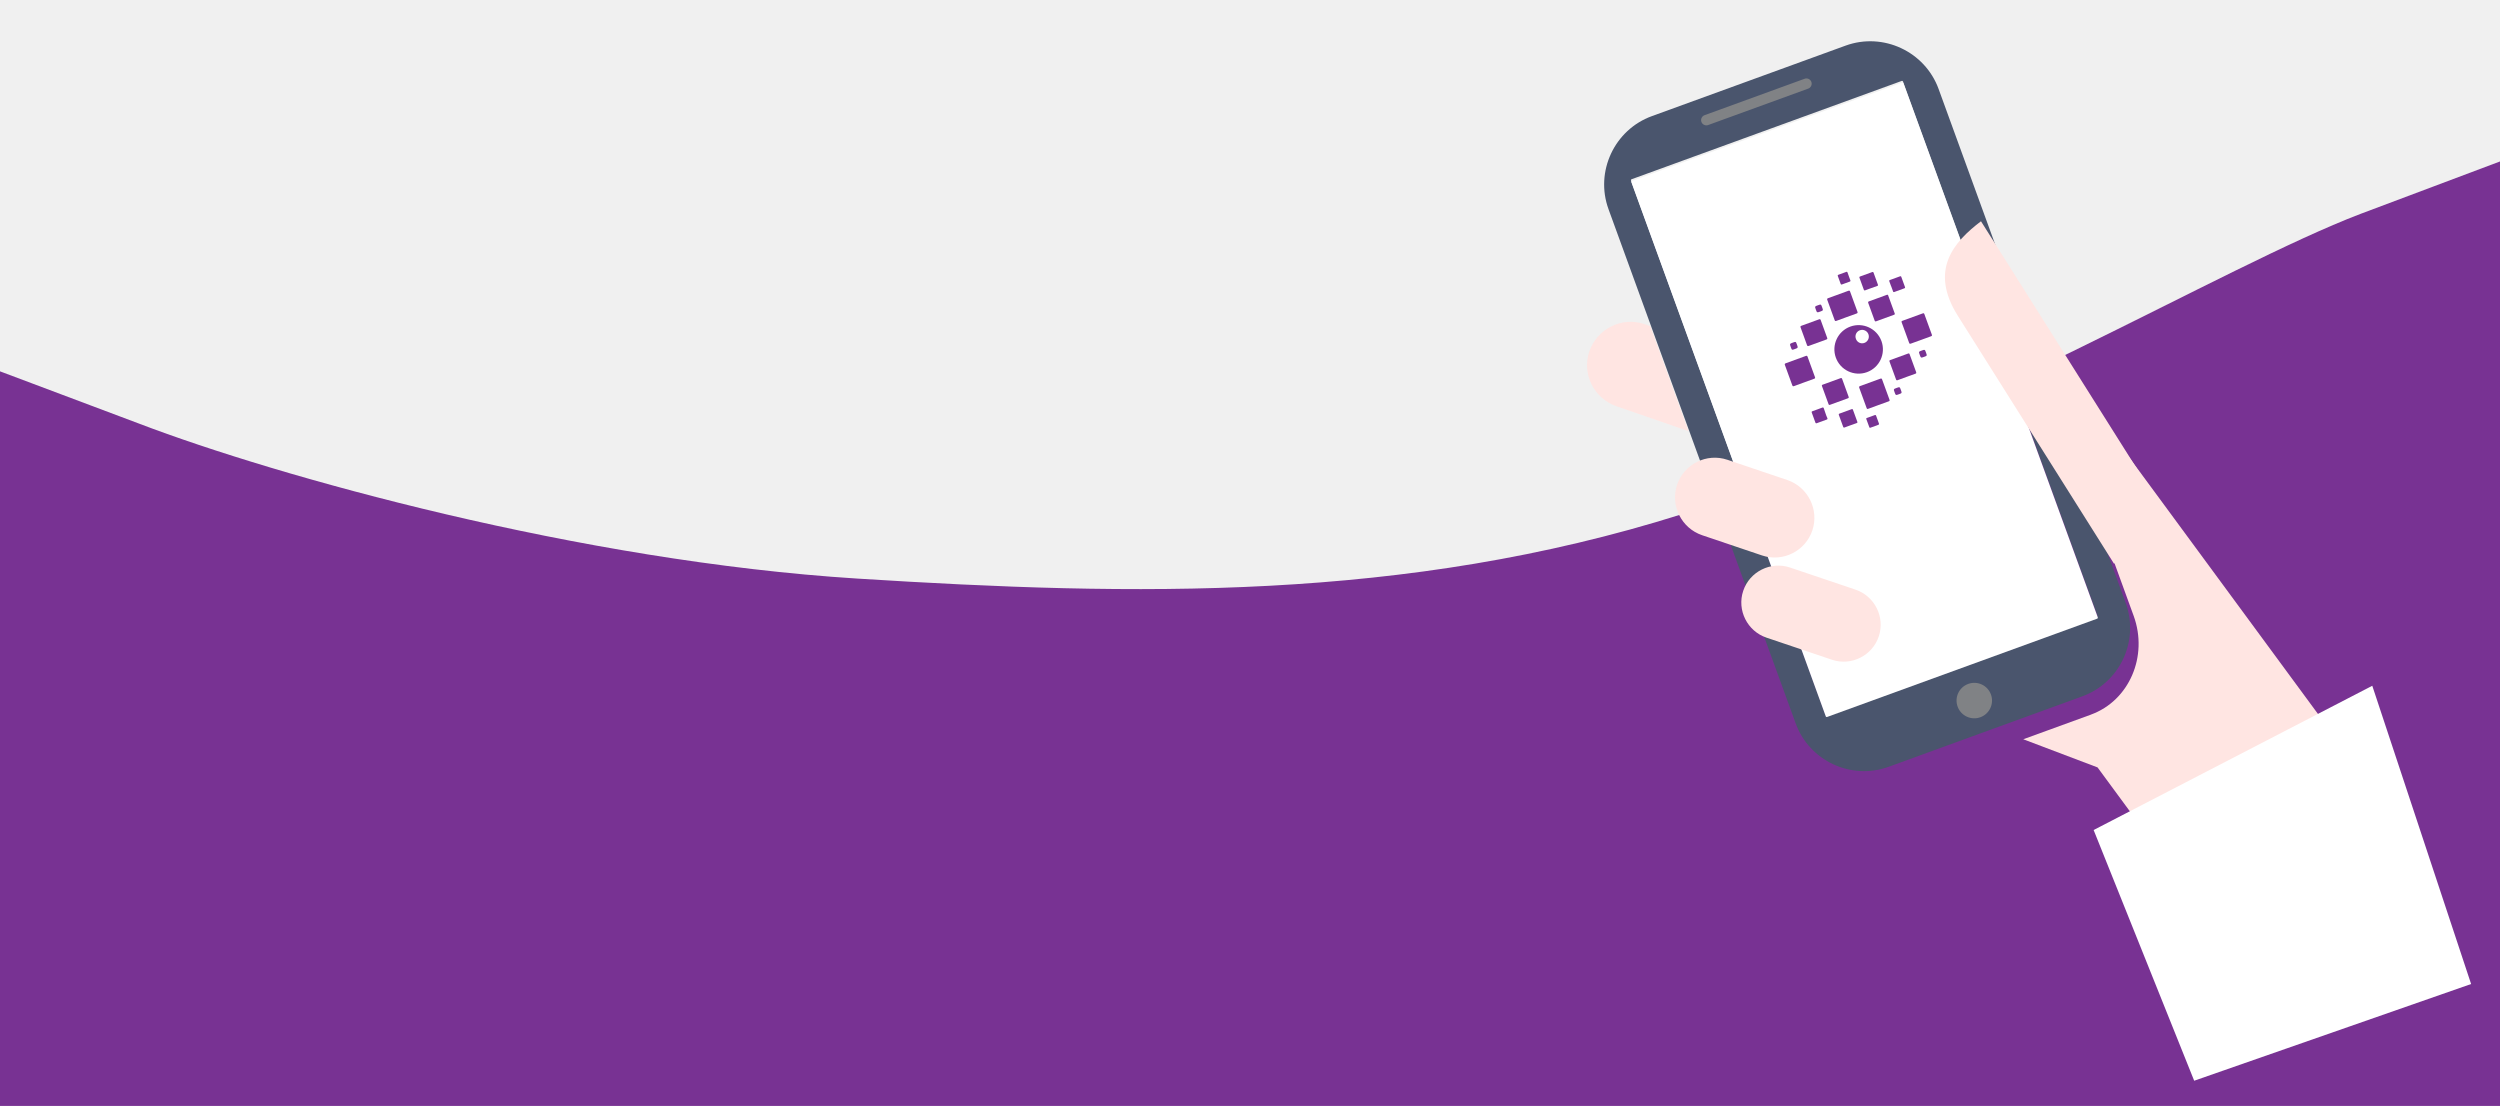
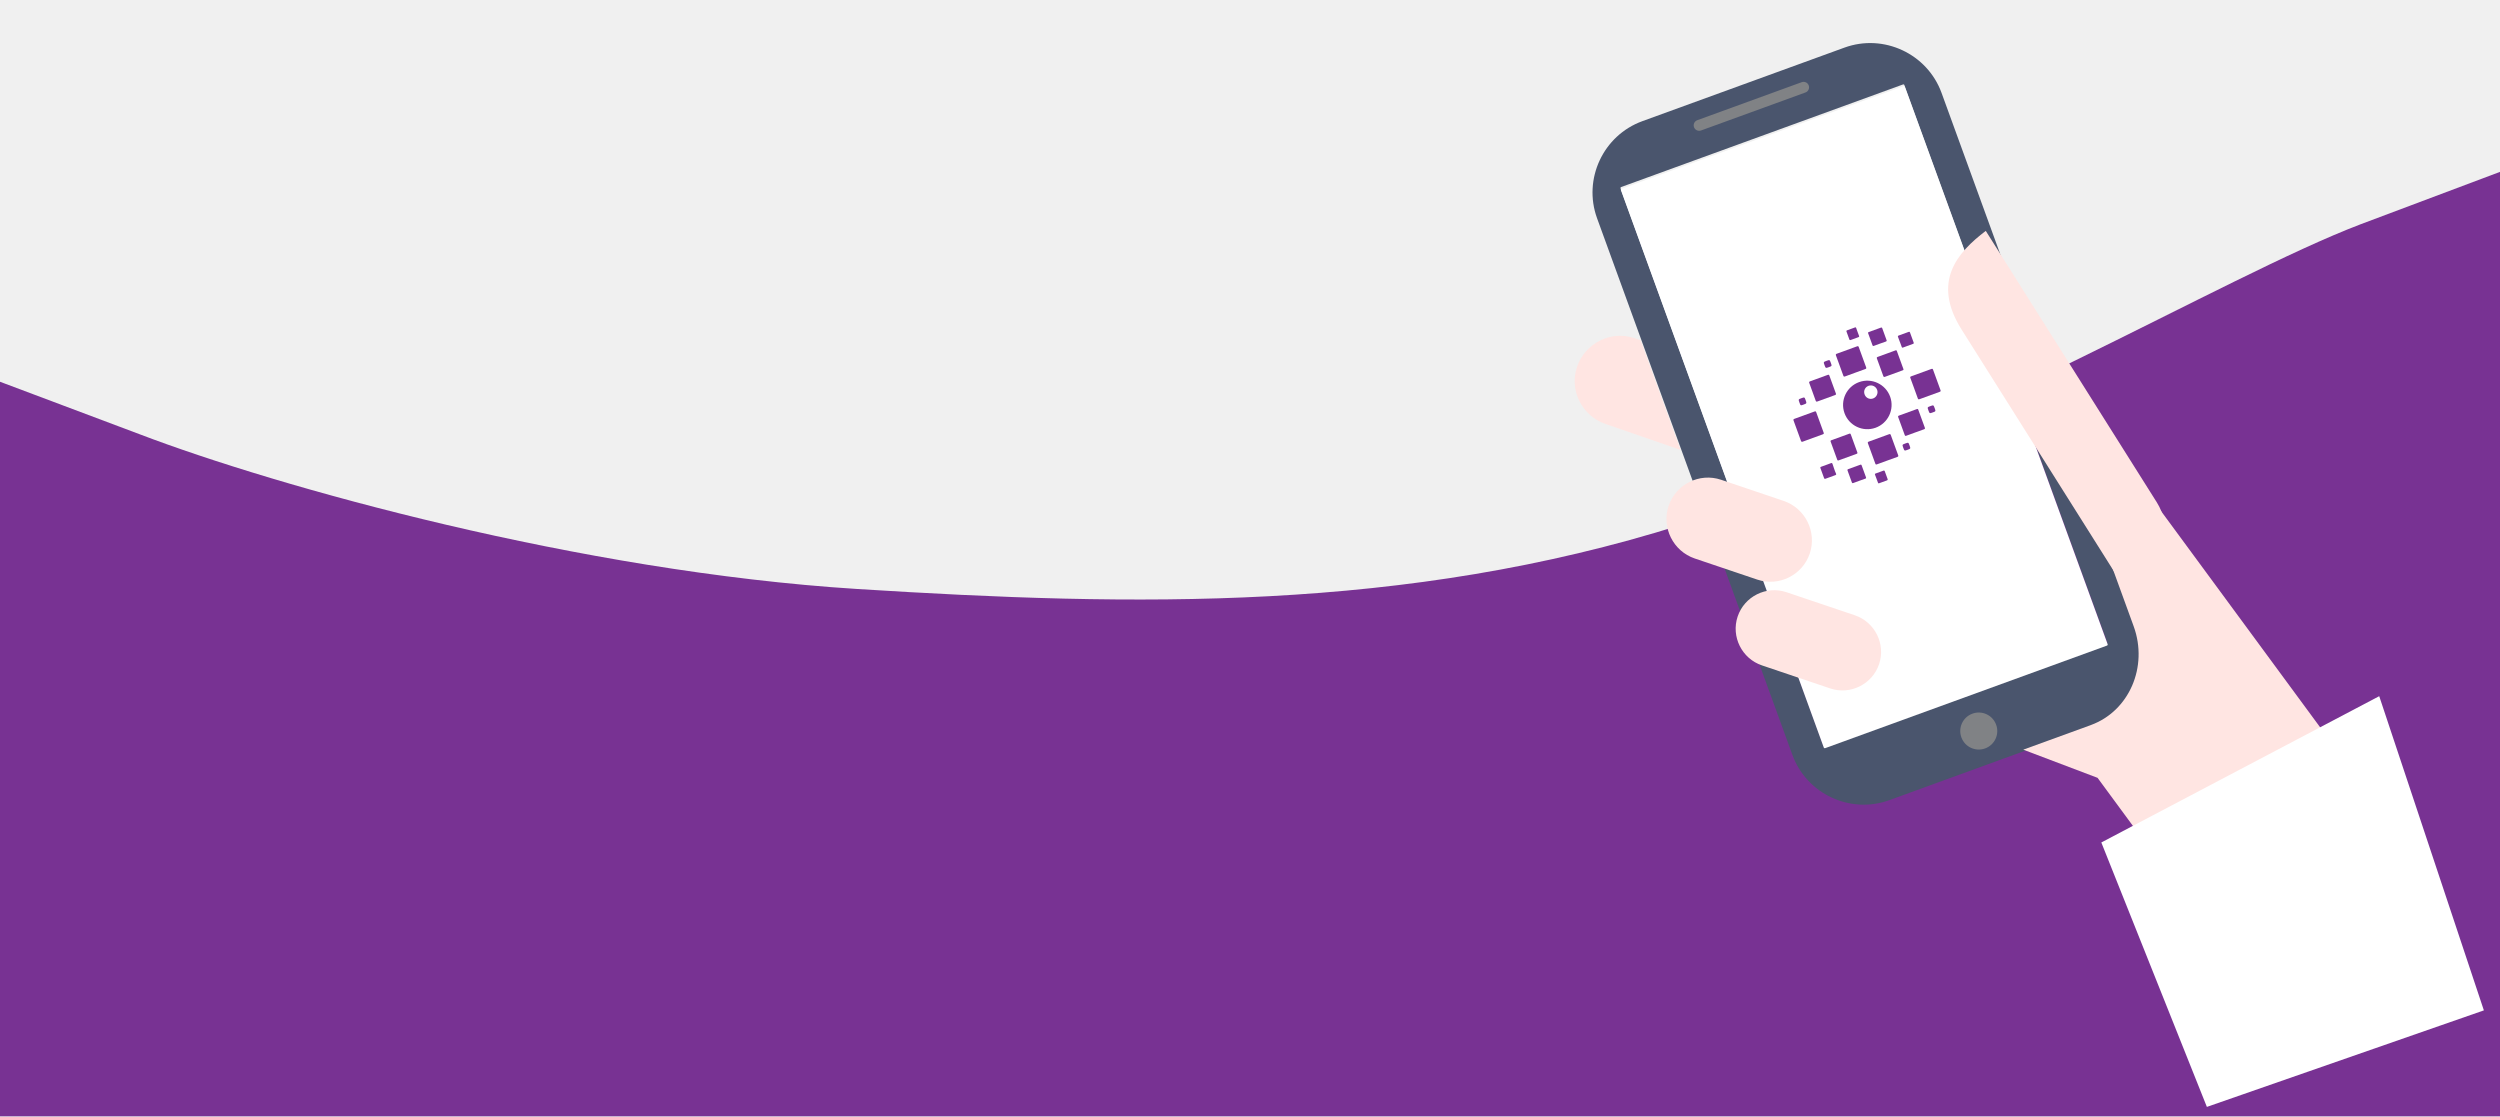
- <svg xmlns="http://www.w3.org/2000/svg" width="1440" height="637" viewBox="0 0 1440 637" fill="none">
-   <path fill-rule="evenodd" clip-rule="evenodd" d="M1440 93L1359.6 123.222C1280.4 153.444 1128.21 245.858 968.613 296.229C809.013 346.599 653.359 343.333 493.759 333.259C334.159 323.185 159.6 274.333 80.4 244.111L1.72853e-05 213.889V637H80.4C159.6 637 320.4 637 480 637C639.6 637 800.4 637 960 637C1119.6 637 1280.4 637 1359.6 637H1440V93Z" fill="#783293" />
-   <path fill-rule="evenodd" clip-rule="evenodd" d="M1014.22 363.514C1006.26 358.382 1002.33 348.452 1005.33 339.089L1014.22 363.514Z" fill="#FED6B7" />
-   <path fill-rule="evenodd" clip-rule="evenodd" d="M979.751 268.807L993.894 307.663L986.803 305.189C975.747 301.328 969.643 289.332 973.365 278.211C974.637 274.445 976.906 271.25 979.751 268.807Z" fill="#FED6B7" />
-   <path fill-rule="evenodd" clip-rule="evenodd" d="M915.436 202.482C919.836 189.445 934.168 182.194 947.18 186.69L950.525 187.844L972.543 248.338L931.184 234.047C918.183 229.581 911.036 215.518 915.436 202.482Z" fill="#FFE5E2" />
-   <path fill-rule="evenodd" clip-rule="evenodd" d="M1028.82 283.13L1020.1 280.358C1008.95 288.181 1006.06 298.681 1010.1 311.387L1018.39 314.188C1040.93 321.764 1047.55 288.796 1028.82 283.13Z" fill="#FFF3E9" />
-   <path fill-rule="evenodd" clip-rule="evenodd" d="M951.484 66.888L1063.06 26.278C1084.67 18.413 1108.78 29.657 1116.64 51.267L1224.45 347.472C1232.32 369.082 1221.08 393.194 1199.47 401.059L1087.89 441.669C1066.28 449.534 1042.17 438.29 1034.31 416.68L926.496 120.475C918.63 98.865 929.874 74.753 951.484 66.888ZM1051.42 411.67C1051.54 411.975 1051.88 412.123 1052.17 412.017L1207.77 355.382C1208.08 355.271 1208.23 354.93 1208.12 354.638L1096.13 46.956C1096.02 46.651 1095.68 46.503 1095.39 46.609L939.797 103.239C939.493 103.35 939.344 103.692 939.45 103.983L1051.44 411.666L1051.42 411.67Z" fill="#4A556D" />
-   <path fill-rule="evenodd" clip-rule="evenodd" d="M1039.47 45.362L981.819 66.345C980.259 66.912 979.445 68.659 980.012 70.219C980.58 71.779 982.327 72.594 983.887 72.026L1041.54 51.043C1043.1 50.475 1043.91 48.728 1043.34 47.168C1042.78 45.608 1041.03 44.794 1039.47 45.362Z" fill="#808285" />
-   <path fill-rule="evenodd" clip-rule="evenodd" d="M1133.7 393.934C1128.39 395.863 1125.66 401.727 1127.59 407.028C1129.52 412.329 1135.38 415.063 1140.68 413.134C1146 411.2 1148.72 405.34 1146.79 400.039C1144.86 394.739 1139.01 392 1133.7 393.934Z" fill="#808285" />
-   <path fill-rule="evenodd" clip-rule="evenodd" d="M1095.6 47.581L940.007 104.211C939.702 104.322 939.554 104.663 939.66 104.955L1051.65 412.637C1051.76 412.942 1052.1 413.09 1052.39 412.984L1207.98 356.354C1208.29 356.243 1208.43 355.902 1208.33 355.61L1096.34 47.928C1096.24 47.619 1095.9 47.47 1095.6 47.581Z" fill="white" />
-   <path fill-rule="evenodd" clip-rule="evenodd" d="M1229.66 315.605L1217.68 324.706L1207.72 308.883L1127.72 181.919C1111.09 155.516 1125.38 139.342 1141.05 127.446L1235.49 277.321C1243.41 289.904 1240.81 307.15 1229.66 315.605Z" fill="#FFE5E2" />
-   <path fill-rule="evenodd" clip-rule="evenodd" d="M1004.09 340.331C1000.37 351.451 1006.44 363.56 1017.52 367.295L1055.21 380.017C1066.3 383.753 1078.47 377.699 1082.18 366.583C1085.9 355.463 1079.84 343.363 1068.74 339.619L1031.05 326.897C1019.95 323.153 1007.81 329.21 1004.09 340.331Z" fill="#FFE5E2" />
-   <path fill-rule="evenodd" clip-rule="evenodd" d="M965.983 279.268C961.987 291.228 968.518 304.254 980.435 308.289L1014.94 319.939C1026.86 323.975 1039.93 317.454 1043.92 305.499C1047.91 293.539 1041.4 280.522 1029.47 276.491L994.96 264.828C983.029 260.797 969.98 267.308 965.983 279.268Z" fill="#FFE5E2" />
-   <path fill-rule="evenodd" clip-rule="evenodd" d="M1204.36 411.618C1226.38 403.605 1237.46 378.037 1229.01 354.796L1186.83 238.93L1200.49 228.214L1342.19 420.797L1247.31 495.197L1208.19 442.028L1165.4 425.813L1204.37 411.631L1204.36 411.618Z" fill="#FFE5E2" />
-   <path d="M1097.53 191.608C1096.82 189.67 1096.13 187.728 1095.4 185.799C1095.18 185.241 1095.22 184.97 1095.86 184.751C1099.75 183.377 1103.61 181.971 1107.47 180.524C1108.05 180.315 1108.26 180.442 1108.46 180.993C1109.85 184.901 1111.27 188.8 1112.72 192.691C1112.92 193.241 1112.85 193.48 1112.28 193.689C1108.4 195.076 1104.53 196.47 1100.67 197.917C1100.02 198.152 1099.83 197.964 1099.63 197.413C1098.96 195.463 1098.23 193.534 1097.53 191.608Z" fill="#783293" />
-   <path d="M1039.1 220.296C1037.22 220.98 1035.33 221.644 1033.46 222.363C1032.86 222.597 1032.58 222.536 1032.33 221.867C1030.95 218.006 1029.56 214.167 1028.13 210.324C1027.94 209.786 1027.91 209.484 1028.58 209.241C1032.44 207.875 1036.28 206.465 1040.12 205.039C1040.71 204.826 1040.95 204.9 1041.17 205.51C1042.56 209.394 1043.97 213.27 1045.4 217.136C1045.62 217.723 1045.54 217.966 1044.93 218.176C1042.97 218.862 1041.04 219.591 1039.1 220.296Z" fill="#783293" />
-   <path d="M1063.5 182.712C1061.59 183.409 1059.68 184.077 1057.78 184.81C1057.17 185.044 1056.93 184.901 1056.73 184.311C1055.35 180.462 1053.95 176.611 1052.53 172.78C1052.31 172.182 1052.42 171.953 1053.02 171.736C1056.9 170.349 1060.78 168.939 1064.63 167.508C1065.22 167.295 1065.47 167.381 1065.67 167.983C1067.05 171.832 1068.45 175.683 1069.87 179.514C1070.08 180.1 1070.02 180.368 1069.39 180.582C1067.42 181.26 1065.46 181.998 1063.5 182.712Z" fill="#783293" />
-   <path d="M1081.96 233.32C1080.02 234.025 1078.08 234.719 1076.15 235.448C1075.62 235.656 1075.37 235.61 1075.17 235.02C1073.78 231.136 1072.38 227.272 1070.94 223.405C1070.72 222.795 1070.85 222.57 1071.44 222.357C1075.33 220.97 1079.19 219.564 1083.06 218.129C1083.65 217.912 1083.89 218.014 1084.11 218.612C1085.49 222.46 1086.89 226.312 1088.32 230.138C1088.58 230.816 1088.37 231.015 1087.77 231.221C1085.82 231.89 1083.9 232.615 1081.96 233.32Z" fill="#783293" />
-   <path d="M1039 193.714C1038.4 192.039 1037.81 190.344 1037.16 188.671C1036.92 188.065 1037.07 187.835 1037.67 187.618C1041.04 186.418 1044.4 185.195 1047.75 183.948C1048.3 183.747 1048.53 183.826 1048.74 184.4C1049.95 187.793 1051.19 191.191 1052.44 194.567C1052.65 195.141 1052.54 195.357 1051.98 195.562C1048.61 196.762 1045.24 197.973 1041.89 199.232C1041.22 199.492 1041.01 199.285 1040.79 198.67C1040.22 197.023 1039.61 195.377 1039 193.714Z" fill="#783293" />
-   <path d="M1055.07 219.687C1056.72 219.087 1058.38 218.51 1060.03 217.869C1060.57 217.656 1060.85 217.649 1061.09 218.307C1062.29 221.717 1063.54 225.097 1064.79 228.49C1064.97 229.004 1064.92 229.227 1064.38 229.423C1060.95 230.645 1057.53 231.89 1054.12 233.159C1053.56 233.363 1053.39 233.207 1053.21 232.704C1051.98 229.303 1050.75 225.918 1049.5 222.525C1049.3 221.975 1049.34 221.732 1049.94 221.539C1051.66 220.956 1053.36 220.31 1055.07 219.687Z" fill="#783293" />
-   <path d="M1098.1 217.122C1096.45 217.723 1094.79 218.3 1093.14 218.941C1092.59 219.157 1092.32 219.161 1092.09 218.498C1090.89 215.1 1089.65 211.708 1088.38 208.319C1088.2 207.805 1088.25 207.582 1088.79 207.386C1092.22 206.165 1095.64 204.92 1099.05 203.651C1099.6 203.45 1099.78 203.591 1099.96 204.105C1101.18 207.511 1102.41 210.896 1103.68 214.28C1103.93 214.933 1103.71 215.109 1103.16 215.297C1101.46 215.887 1099.78 216.525 1098.1 217.122Z" fill="#783293" />
-   <path d="M1081.62 171.727C1083.33 171.105 1085.05 170.494 1086.75 169.848C1087.22 169.662 1087.43 169.737 1087.61 170.227C1088.83 173.657 1090.07 177.078 1091.34 180.49C1091.53 181.004 1091.38 181.153 1090.91 181.323C1087.51 182.548 1084.12 183.768 1080.74 185.04C1080.14 185.258 1079.95 185.082 1079.76 184.555C1078.56 181.214 1077.36 177.872 1076.12 174.556C1075.89 173.91 1076.09 173.727 1076.66 173.534C1078.31 172.945 1079.96 172.333 1081.62 171.727Z" fill="#783293" />
-   <path d="M1077.79 165.957C1076.65 166.371 1075.51 166.76 1074.38 167.21C1073.91 167.396 1073.71 167.281 1073.53 166.802C1072.74 164.545 1071.92 162.296 1071.08 160.068C1070.88 159.558 1071.04 159.393 1071.5 159.223C1073.79 158.419 1076.06 157.592 1078.33 156.737C1078.81 156.563 1079.02 156.65 1079.2 157.14C1079.99 159.397 1080.81 161.646 1081.65 163.886C1081.84 164.401 1081.69 164.578 1081.23 164.743C1080.05 165.106 1078.92 165.543 1077.79 165.957Z" fill="#783293" />
-   <path d="M1065.89 244.966C1064.78 245.371 1063.66 245.751 1062.57 246.188C1062.07 246.383 1061.84 246.333 1061.64 245.783C1060.87 243.557 1060.05 241.336 1059.22 239.132C1059.04 238.63 1059.08 238.383 1059.64 238.194C1061.92 237.391 1064.19 236.564 1066.47 235.709C1066.94 235.534 1067.15 235.609 1067.33 236.112C1068.13 238.369 1068.94 240.618 1069.79 242.858C1069.96 243.336 1069.91 243.543 1069.41 243.714C1068.22 244.093 1067.05 244.543 1065.89 244.966Z" fill="#783293" />
-   <path d="M1089.28 164.862C1088.95 163.953 1088.65 163.035 1088.28 162.139C1088.1 161.677 1088.14 161.446 1088.65 161.259C1090.56 160.591 1092.47 159.882 1094.37 159.178C1094.81 159.017 1095.03 159.128 1095.18 159.575C1095.86 161.481 1096.55 163.395 1097.26 165.292C1097.43 165.759 1097.29 165.944 1096.86 166.088C1094.95 166.769 1093.03 167.453 1091.14 168.181C1090.64 168.376 1090.49 168.147 1090.37 167.76C1090.03 166.786 1089.66 165.822 1089.31 164.865L1089.28 164.862Z" fill="#783293" />
-   <path d="M1046.85 235.806C1047.76 235.475 1048.67 235.168 1049.57 234.801C1050.05 234.61 1050.29 234.632 1050.51 235.19C1051.22 237.043 1051.68 238.992 1052.54 240.792C1052.78 241.325 1052.6 241.527 1052.1 241.71C1050.25 242.357 1048.39 243.032 1046.56 243.726C1046.05 243.925 1045.81 243.823 1045.63 243.292C1044.98 241.442 1044.31 239.588 1043.61 237.754C1043.4 237.237 1043.5 236.996 1044.02 236.833C1044.98 236.513 1045.9 236.149 1046.85 235.806Z" fill="#783293" />
-   <path d="M1065 159.288C1065.26 159.994 1065.49 160.72 1065.79 161.413C1065.95 161.839 1065.91 162.045 1065.43 162.22C1063.97 162.723 1062.51 163.254 1061.08 163.804C1060.63 163.982 1060.37 163.94 1060.19 163.422C1059.69 161.966 1059.16 160.506 1058.61 159.068C1058.42 158.582 1058.56 158.381 1059.03 158.223C1060.49 157.72 1061.95 157.189 1063.38 156.638C1063.82 156.465 1064.04 156.536 1064.18 156.999C1064.42 157.777 1064.72 158.534 1065.01 159.312L1065 159.288Z" fill="#783293" />
-   <path d="M1075.84 243.663C1075.57 242.921 1075.32 242.171 1075.02 241.454C1074.86 241.04 1074.95 240.884 1075.37 240.732C1076.86 240.216 1078.33 239.68 1079.8 239.117C1080.3 238.922 1080.49 239.07 1080.67 239.548C1081.16 240.98 1081.68 242.404 1082.22 243.806C1082.41 244.304 1082.35 244.556 1081.81 244.74C1080.35 245.231 1078.9 245.757 1077.47 246.32C1077.03 246.493 1076.83 246.43 1076.69 245.967C1076.42 245.185 1076.12 244.428 1075.84 243.663Z" fill="#783293" />
-   <path d="M1048.43 179.476C1046.59 180.142 1046.59 180.142 1045.93 178.324C1045.27 176.506 1045.27 176.506 1047.11 175.835C1048.9 175.186 1048.9 175.186 1049.54 176.969L1049.57 177.052C1050.22 178.823 1050.22 178.823 1048.43 179.476Z" fill="#783293" />
-   <path d="M1092.47 223.441C1094.25 222.792 1094.25 222.792 1094.89 224.563C1095.57 226.429 1095.57 226.429 1093.72 227.104C1091.95 227.748 1091.95 227.748 1091.3 225.978C1090.62 224.112 1090.63 224.112 1092.47 223.441Z" fill="#783293" />
-   <path d="M1105.76 204.365C1105.11 202.571 1105.11 202.571 1106.91 201.914C1108.72 201.256 1108.71 201.261 1109.37 203.067C1110.04 204.921 1110.04 204.921 1108.27 205.553C1106.44 206.219 1106.44 206.219 1105.76 204.365Z" fill="#783293" />
-   <path d="M1032.67 197.346C1034.41 196.715 1034.41 196.715 1035.03 198.438C1035.73 200.363 1035.73 200.363 1033.79 201.073C1032.13 201.674 1032.13 201.674 1031.54 200.047L1031.48 199.88C1030.81 198.026 1030.81 198.026 1032.67 197.346Z" fill="#783293" />
-   <path d="M1065.86 188.084C1058.6 190.686 1054.82 198.698 1057.43 205.96C1060.03 213.222 1068.04 216.997 1075.3 214.395C1082.56 211.792 1086.34 203.781 1083.74 196.519C1083.73 196.495 1083.72 196.471 1083.71 196.447C1081.06 189.231 1073.09 185.507 1065.86 188.084ZM1073.88 197.521C1071.93 198.243 1069.78 197.239 1069.05 195.293C1069.04 195.257 1069.03 195.234 1069.02 195.198C1068.25 193.241 1069.22 191.032 1071.18 190.266C1071.22 190.253 1071.25 190.24 1071.3 190.223C1073.32 189.515 1075.53 190.566 1076.24 192.584C1076.94 194.603 1075.88 196.806 1073.88 197.521Z" fill="#783293" />
-   <path fill-rule="evenodd" clip-rule="evenodd" d="M1366.43 395L1205.93 478.088L1263.85 622.5L1423.36 566.792L1366.43 395Z" fill="white" />
+ <svg xmlns="http://www.w3.org/2000/svg" width="1440" height="643" viewBox="0 0 1440 643" fill="none">
+   <path fill-rule="evenodd" clip-rule="evenodd" d="M1440 98.999L1359.6 129.221C1280.4 159.443 1128.21 251.857 968.613 302.227C809.013 352.598 653.359 349.332 493.759 339.258C334.159 329.184 159.6 280.332 80.4 250.11L1.72853e-05 219.888V642.999H80.4C159.6 642.999 320.4 642.999 480 642.999C639.6 642.999 800.4 642.999 960 642.999C1119.6 642.999 1280.4 642.999 1359.6 642.999H1440V98.999Z" fill="#783293" />
+   <path fill-rule="evenodd" clip-rule="evenodd" d="M1011.45 379.321C1003.15 373.966 999.045 363.604 1002.17 353.834L1011.45 379.321Z" fill="#FED6B7" />
+   <path fill-rule="evenodd" clip-rule="evenodd" d="M975.479 280.496L990.237 321.042L982.838 318.46C971.301 314.432 964.932 301.914 968.816 290.309C970.143 286.38 972.511 283.045 975.479 280.496Z" fill="#FED6B7" />
+   <path fill-rule="evenodd" clip-rule="evenodd" d="M908.368 211.286C912.959 197.683 927.914 190.116 941.493 194.808L944.983 196.012L967.958 259.137L924.801 244.225C911.234 239.564 903.776 224.89 908.368 211.286Z" fill="#FFE5E2" />
+   <path fill-rule="evenodd" clip-rule="evenodd" d="M1026.69 295.442L1017.59 292.55C1005.95 300.713 1002.94 311.669 1007.15 324.928L1015.79 327.85C1039.32 335.756 1046.22 301.354 1026.69 295.442Z" fill="#FFF3E9" />
+   <path fill-rule="evenodd" clip-rule="evenodd" d="M945.983 69.796L1062.41 27.421C1084.96 19.213 1110.12 30.946 1118.33 53.495L1230.82 362.582C1239.03 385.131 1227.3 410.292 1204.75 418.5L1088.32 460.875C1065.77 469.082 1040.61 457.349 1032.41 434.8L919.908 125.714C911.701 103.164 923.434 78.003 945.983 69.796ZM1050.27 429.572C1050.39 429.889 1050.74 430.045 1051.05 429.934L1213.42 370.836C1213.73 370.72 1213.89 370.364 1213.78 370.06L1096.92 48.997C1096.81 48.68 1096.45 48.525 1096.15 48.635L933.788 107.729C933.471 107.844 933.316 108.2 933.426 108.505L1050.28 429.567L1050.27 429.572Z" fill="#4A556D" />
+   <path fill-rule="evenodd" clip-rule="evenodd" d="M1037.8 47.334L977.638 69.229C976.01 69.822 975.16 71.645 975.752 73.272C976.345 74.9 978.168 75.75 979.795 75.158L1039.95 53.262C1041.58 52.67 1042.43 50.847 1041.84 49.219C1041.25 47.591 1039.42 46.741 1037.8 47.334Z" fill="#808285" />
+   <path fill-rule="evenodd" clip-rule="evenodd" d="M1136.12 411.064C1130.59 413.077 1127.73 419.196 1129.75 424.727C1131.76 430.259 1137.88 433.112 1143.41 431.099C1148.96 429.081 1151.8 422.967 1149.78 417.435C1147.77 411.904 1141.66 409.046 1136.12 411.064Z" fill="#808285" />
+   <path fill-rule="evenodd" clip-rule="evenodd" d="M1096.36 49.649L934.007 108.743C933.689 108.858 933.534 109.214 933.645 109.519L1050.5 430.581C1050.62 430.899 1050.97 431.054 1051.28 430.943L1213.64 371.85C1213.95 371.734 1214.11 371.378 1214 371.074L1097.14 50.011C1097.04 49.689 1096.68 49.534 1096.36 49.649Z" fill="white" />
+   <path fill-rule="evenodd" clip-rule="evenodd" d="M1236.25 329.329L1223.75 338.826L1213.37 322.314L1129.88 189.83C1112.53 162.278 1127.44 145.401 1143.8 132.988L1242.34 289.381C1250.61 302.51 1247.89 320.507 1236.25 329.329Z" fill="#FFE5E2" />
+   <path fill-rule="evenodd" clip-rule="evenodd" d="M1000.88 355.13C996.993 366.734 1003.33 379.369 1014.89 383.267L1054.22 396.542C1065.79 400.44 1078.49 394.124 1082.36 382.524C1086.25 370.92 1079.93 358.294 1068.34 354.387L1029.01 341.112C1017.43 337.206 1004.76 343.526 1000.88 355.13Z" fill="#FFE5E2" />
+   <path fill-rule="evenodd" clip-rule="evenodd" d="M961.113 291.412C956.943 303.892 963.758 317.484 976.194 321.695L1012.2 333.851C1024.64 338.063 1038.28 331.259 1042.44 318.784C1046.61 306.304 1039.81 292.721 1027.36 288.515L991.35 276.344C978.9 272.138 965.284 278.932 961.113 291.412Z" fill="#FFE5E2" />
+   <path fill-rule="evenodd" clip-rule="evenodd" d="M1204.36 417.616C1226.38 409.603 1237.46 384.035 1229.01 360.794L1186.83 244.929L1200.49 234.212L1342.19 426.795L1247.31 501.196L1208.19 448.027L1165.4 431.811L1204.37 417.629L1204.36 417.616Z" fill="#FFE5E2" />
+   <path d="M1102.53 223.608C1101.82 221.67 1101.13 219.728 1100.4 217.799C1100.18 217.241 1100.22 216.97 1100.86 216.751C1104.75 215.377 1108.61 213.971 1112.47 212.524C1113.05 212.315 1113.26 212.442 1113.46 212.993C1114.85 216.901 1116.27 220.8 1117.72 224.691C1117.92 225.241 1117.85 225.48 1117.28 225.689C1113.4 227.076 1109.53 228.47 1105.67 229.917C1105.02 230.152 1104.83 229.964 1104.63 229.413C1103.96 227.463 1103.23 225.534 1102.53 223.608Z" fill="#783293" />
+   <path d="M1044.1 252.296C1042.22 252.98 1040.33 253.644 1038.46 254.363C1037.86 254.597 1037.58 254.536 1037.33 253.867C1035.95 250.006 1034.56 246.167 1033.13 242.324C1032.94 241.786 1032.91 241.484 1033.58 241.241C1037.44 239.875 1041.28 238.465 1045.12 237.039C1045.71 236.826 1045.95 236.9 1046.17 237.51C1047.56 241.394 1048.97 245.27 1050.4 249.136C1050.62 249.723 1050.54 249.966 1049.93 250.176C1047.97 250.862 1046.04 251.591 1044.1 252.296Z" fill="#783293" />
+   <path d="M1068.5 214.712C1066.59 215.409 1064.68 216.077 1062.78 216.81C1062.17 217.044 1061.93 216.901 1061.73 216.311C1060.35 212.462 1058.95 208.611 1057.53 204.78C1057.31 204.182 1057.42 203.953 1058.02 203.736C1061.9 202.349 1065.78 200.939 1069.63 199.508C1070.22 199.295 1070.47 199.381 1070.67 199.983C1072.05 203.832 1073.45 207.683 1074.87 211.514C1075.08 212.1 1075.02 212.368 1074.39 212.582C1072.42 213.26 1070.46 213.998 1068.5 214.712Z" fill="#783293" />
+   <path d="M1086.96 265.32C1085.02 266.025 1083.08 266.719 1081.15 267.448C1080.62 267.656 1080.37 267.61 1080.17 267.02C1078.78 263.136 1077.38 259.272 1075.94 255.405C1075.72 254.795 1075.85 254.57 1076.44 254.357C1080.33 252.97 1084.19 251.564 1088.06 250.129C1088.65 249.912 1088.89 250.014 1089.11 250.612C1090.49 254.46 1091.89 258.312 1093.32 262.138C1093.58 262.816 1093.37 263.015 1092.77 263.221C1090.82 263.89 1088.9 264.615 1086.96 265.32Z" fill="#783293" />
+   <path d="M1044 225.714C1043.4 224.039 1042.81 222.344 1042.16 220.671C1041.92 220.065 1042.07 219.835 1042.67 219.618C1046.04 218.418 1049.4 217.195 1052.75 215.948C1053.3 215.747 1053.53 215.826 1053.74 216.4C1054.95 219.793 1056.19 223.191 1057.44 226.567C1057.65 227.141 1057.54 227.357 1056.98 227.562C1053.61 228.762 1050.24 229.973 1046.89 231.232C1046.22 231.492 1046.01 231.285 1045.79 230.67C1045.22 229.023 1044.61 227.377 1044 225.714Z" fill="#783293" />
+   <path d="M1060.07 251.687C1061.72 251.087 1063.38 250.51 1065.03 249.869C1065.57 249.656 1065.85 249.649 1066.09 250.307C1067.29 253.717 1068.54 257.097 1069.79 260.49C1069.97 261.004 1069.92 261.227 1069.38 261.423C1065.95 262.645 1062.53 263.89 1059.12 265.159C1058.56 265.363 1058.39 265.207 1058.21 264.704C1056.98 261.303 1055.75 257.918 1054.5 254.525C1054.3 253.975 1054.34 253.732 1054.94 253.539C1056.66 252.956 1058.36 252.31 1060.07 251.687Z" fill="#783293" />
+   <path d="M1103.1 249.122C1101.45 249.723 1099.79 250.3 1098.14 250.941C1097.59 251.157 1097.32 251.161 1097.09 250.498C1095.89 247.1 1094.65 243.708 1093.38 240.319C1093.2 239.805 1093.25 239.582 1093.79 239.386C1097.22 238.165 1100.64 236.92 1104.05 235.651C1104.6 235.45 1104.78 235.591 1104.96 236.105C1106.18 239.511 1107.41 242.896 1108.68 246.28C1108.93 246.933 1108.71 247.109 1108.16 247.297C1106.46 247.887 1104.78 248.525 1103.1 249.122Z" fill="#783293" />
+   <path d="M1086.62 203.727C1088.33 203.105 1090.05 202.494 1091.75 201.848C1092.22 201.662 1092.43 201.737 1092.61 202.227C1093.83 205.657 1095.07 209.078 1096.34 212.49C1096.53 213.004 1096.38 213.153 1095.91 213.323C1092.51 214.548 1089.12 215.768 1085.74 217.04C1085.14 217.258 1084.95 217.082 1084.76 216.555C1083.56 213.214 1082.36 209.872 1081.12 206.556C1080.89 205.91 1081.09 205.727 1081.66 205.534C1083.31 204.945 1084.96 204.333 1086.62 203.727Z" fill="#783293" />
+   <path d="M1082.79 197.957C1081.65 198.371 1080.51 198.76 1079.38 199.21C1078.91 199.396 1078.71 199.281 1078.53 198.802C1077.74 196.545 1076.92 194.296 1076.08 192.068C1075.88 191.558 1076.04 191.393 1076.5 191.223C1078.79 190.419 1081.06 189.592 1083.33 188.737C1083.81 188.563 1084.02 188.65 1084.2 189.14C1084.99 191.397 1085.81 193.646 1086.65 195.886C1086.84 196.401 1086.69 196.578 1086.23 196.743C1085.05 197.106 1083.92 197.543 1082.79 197.957Z" fill="#783293" />
+   <path d="M1070.89 276.966C1069.78 277.371 1068.66 277.751 1067.57 278.188C1067.07 278.383 1066.84 278.333 1066.64 277.783C1065.87 275.557 1065.05 273.336 1064.22 271.132C1064.04 270.63 1064.08 270.383 1064.64 270.194C1066.92 269.391 1069.19 268.564 1071.47 267.709C1071.94 267.534 1072.15 267.609 1072.33 268.112C1073.13 270.369 1073.94 272.618 1074.79 274.858C1074.96 275.336 1074.91 275.543 1074.41 275.714C1073.22 276.093 1072.05 276.543 1070.89 276.966Z" fill="#783293" />
+   <path d="M1094.28 196.862C1093.95 195.953 1093.65 195.035 1093.28 194.139C1093.1 193.677 1093.14 193.446 1093.65 193.259C1095.56 192.591 1097.47 191.882 1099.37 191.178C1099.81 191.017 1100.03 191.128 1100.18 191.575C1100.86 193.481 1101.55 195.395 1102.26 197.292C1102.43 197.759 1102.29 197.944 1101.86 198.088C1099.95 198.769 1098.03 199.453 1096.14 200.181C1095.64 200.376 1095.49 200.147 1095.37 199.76C1095.03 198.786 1094.66 197.822 1094.31 196.865L1094.28 196.862Z" fill="#783293" />
+   <path d="M1051.85 267.806C1052.76 267.475 1053.67 267.168 1054.57 266.801C1055.05 266.61 1055.29 266.632 1055.51 267.19C1056.22 269.043 1056.68 270.992 1057.54 272.792C1057.78 273.325 1057.6 273.527 1057.1 273.71C1055.25 274.357 1053.39 275.032 1051.56 275.726C1051.05 275.925 1050.81 275.823 1050.63 275.292C1049.98 273.442 1049.31 271.588 1048.61 269.754C1048.4 269.237 1048.5 268.996 1049.02 268.833C1049.98 268.513 1050.9 268.149 1051.85 267.806Z" fill="#783293" />
+   <path d="M1070 191.288C1070.26 191.994 1070.49 192.72 1070.79 193.413C1070.95 193.839 1070.91 194.045 1070.43 194.22C1068.97 194.723 1067.51 195.254 1066.08 195.804C1065.63 195.982 1065.37 195.94 1065.19 195.422C1064.69 193.966 1064.16 192.506 1063.61 191.068C1063.42 190.582 1063.56 190.381 1064.03 190.223C1065.49 189.72 1066.95 189.189 1068.38 188.638C1068.82 188.465 1069.04 188.536 1069.18 188.999C1069.42 189.777 1069.72 190.534 1070.01 191.312L1070 191.288Z" fill="#783293" />
+   <path d="M1080.84 275.663C1080.57 274.921 1080.32 274.171 1080.02 273.454C1079.86 273.04 1079.95 272.884 1080.37 272.732C1081.86 272.216 1083.33 271.68 1084.8 271.117C1085.3 270.922 1085.49 271.07 1085.67 271.548C1086.16 272.98 1086.68 274.404 1087.22 275.806C1087.41 276.304 1087.35 276.556 1086.81 276.74C1085.35 277.231 1083.9 277.757 1082.47 278.32C1082.03 278.493 1081.83 278.43 1081.69 277.967C1081.42 277.185 1081.12 276.428 1080.84 275.663Z" fill="#783293" />
+   <path d="M1053.43 211.476C1051.59 212.142 1051.59 212.142 1050.93 210.324C1050.27 208.506 1050.27 208.506 1052.11 207.835C1053.9 207.186 1053.9 207.186 1054.54 208.969L1054.57 209.052C1055.22 210.823 1055.22 210.823 1053.43 211.476Z" fill="#783293" />
+   <path d="M1097.47 255.441C1099.25 254.792 1099.25 254.792 1099.89 256.563C1100.57 258.429 1100.57 258.429 1098.72 259.104C1096.95 259.748 1096.95 259.748 1096.3 257.978C1095.62 256.112 1095.63 256.112 1097.47 255.441Z" fill="#783293" />
+   <path d="M1110.76 236.365C1110.11 234.571 1110.11 234.571 1111.91 233.914C1113.72 233.256 1113.71 233.261 1114.37 235.067C1115.04 236.921 1115.04 236.921 1113.27 237.553C1111.44 238.219 1111.44 238.219 1110.76 236.365Z" fill="#783293" />
+   <path d="M1037.67 229.346C1039.41 228.715 1039.41 228.715 1040.03 230.438C1040.73 232.363 1040.73 232.363 1038.79 233.073C1037.13 233.674 1037.13 233.674 1036.54 232.047L1036.48 231.88C1035.81 230.026 1035.81 230.026 1037.67 229.346Z" fill="#783293" />
+   <path d="M1070.86 220.084C1063.6 222.686 1059.82 230.698 1062.43 237.96C1065.03 245.222 1073.04 248.997 1080.3 246.395C1087.56 243.792 1091.34 235.781 1088.74 228.519C1088.73 228.495 1088.72 228.471 1088.71 228.447C1086.06 221.231 1078.09 217.507 1070.86 220.084ZM1078.88 229.521C1076.93 230.243 1074.78 229.239 1074.05 227.293C1074.04 227.257 1074.03 227.234 1074.02 227.198C1073.25 225.241 1074.22 223.032 1076.18 222.266C1076.22 222.253 1076.25 222.24 1076.3 222.223C1078.32 221.515 1080.53 222.566 1081.24 224.584C1081.94 226.603 1080.88 228.806 1078.88 229.521Z" fill="#783293" />
+   <path fill-rule="evenodd" clip-rule="evenodd" d="M1370.43 400.998L1210.36 485.264L1271.16 637.575L1430.71 581.979L1370.43 400.998Z" fill="white" />
</svg>
